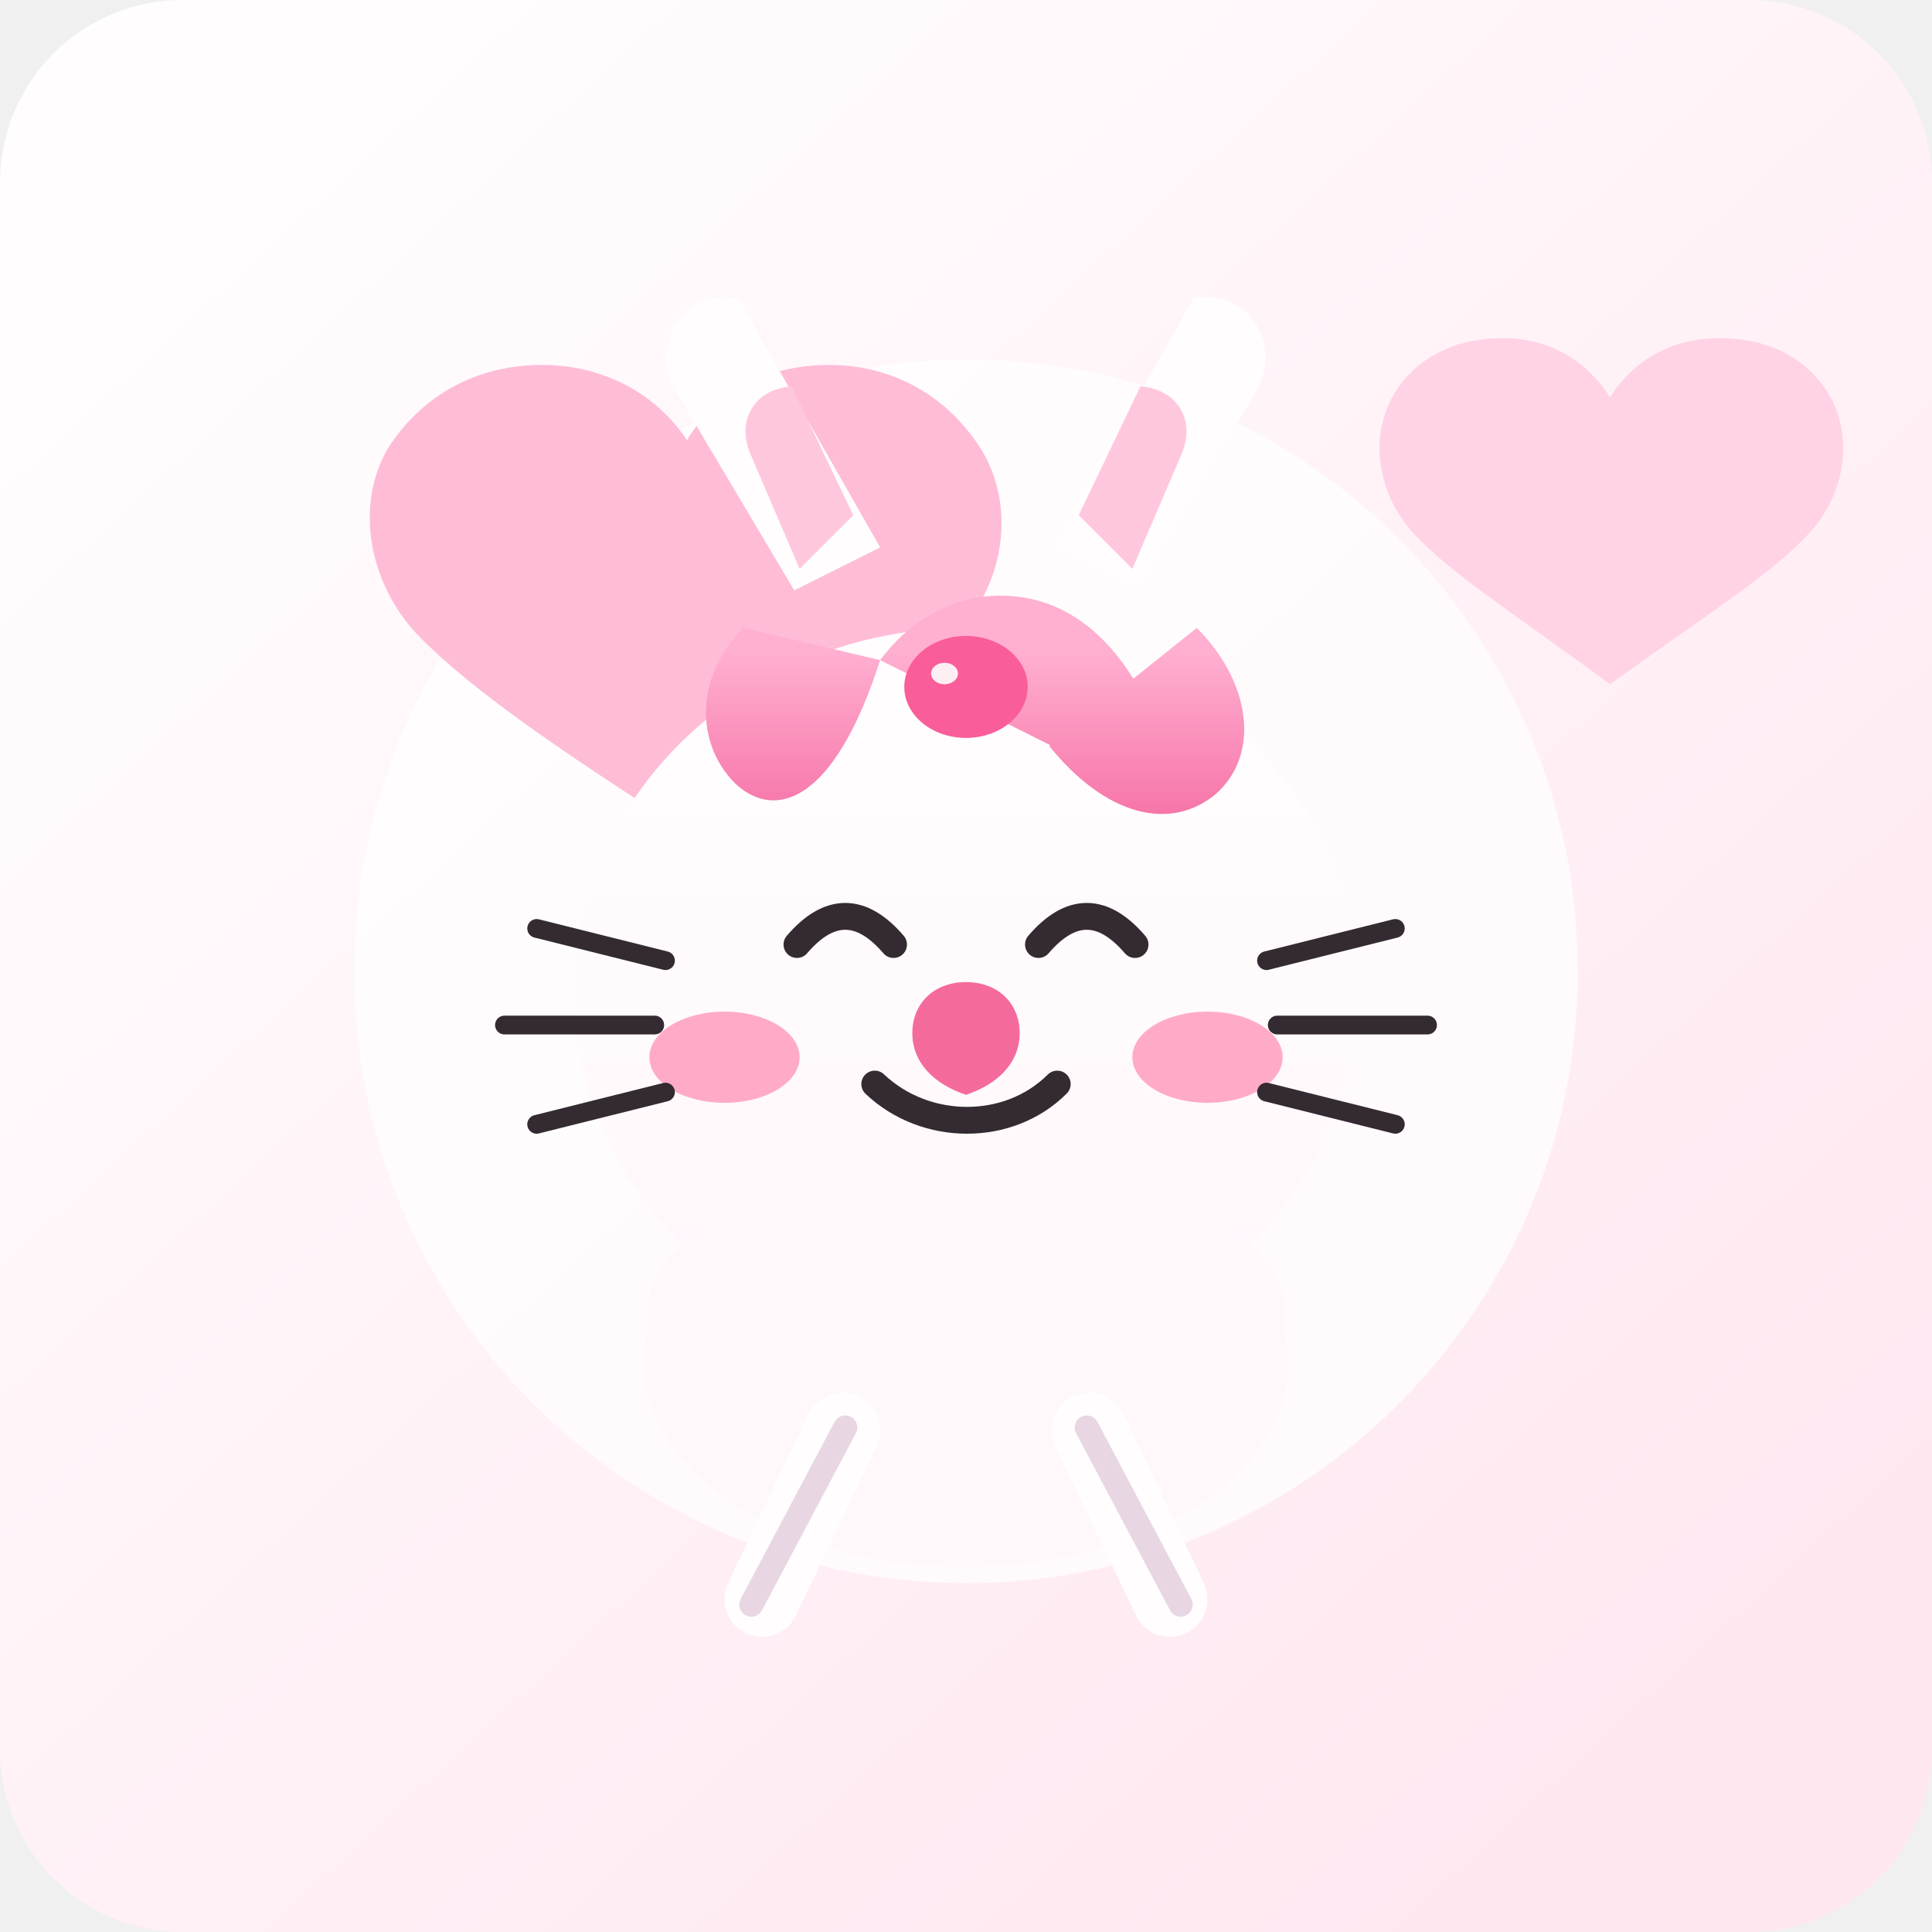
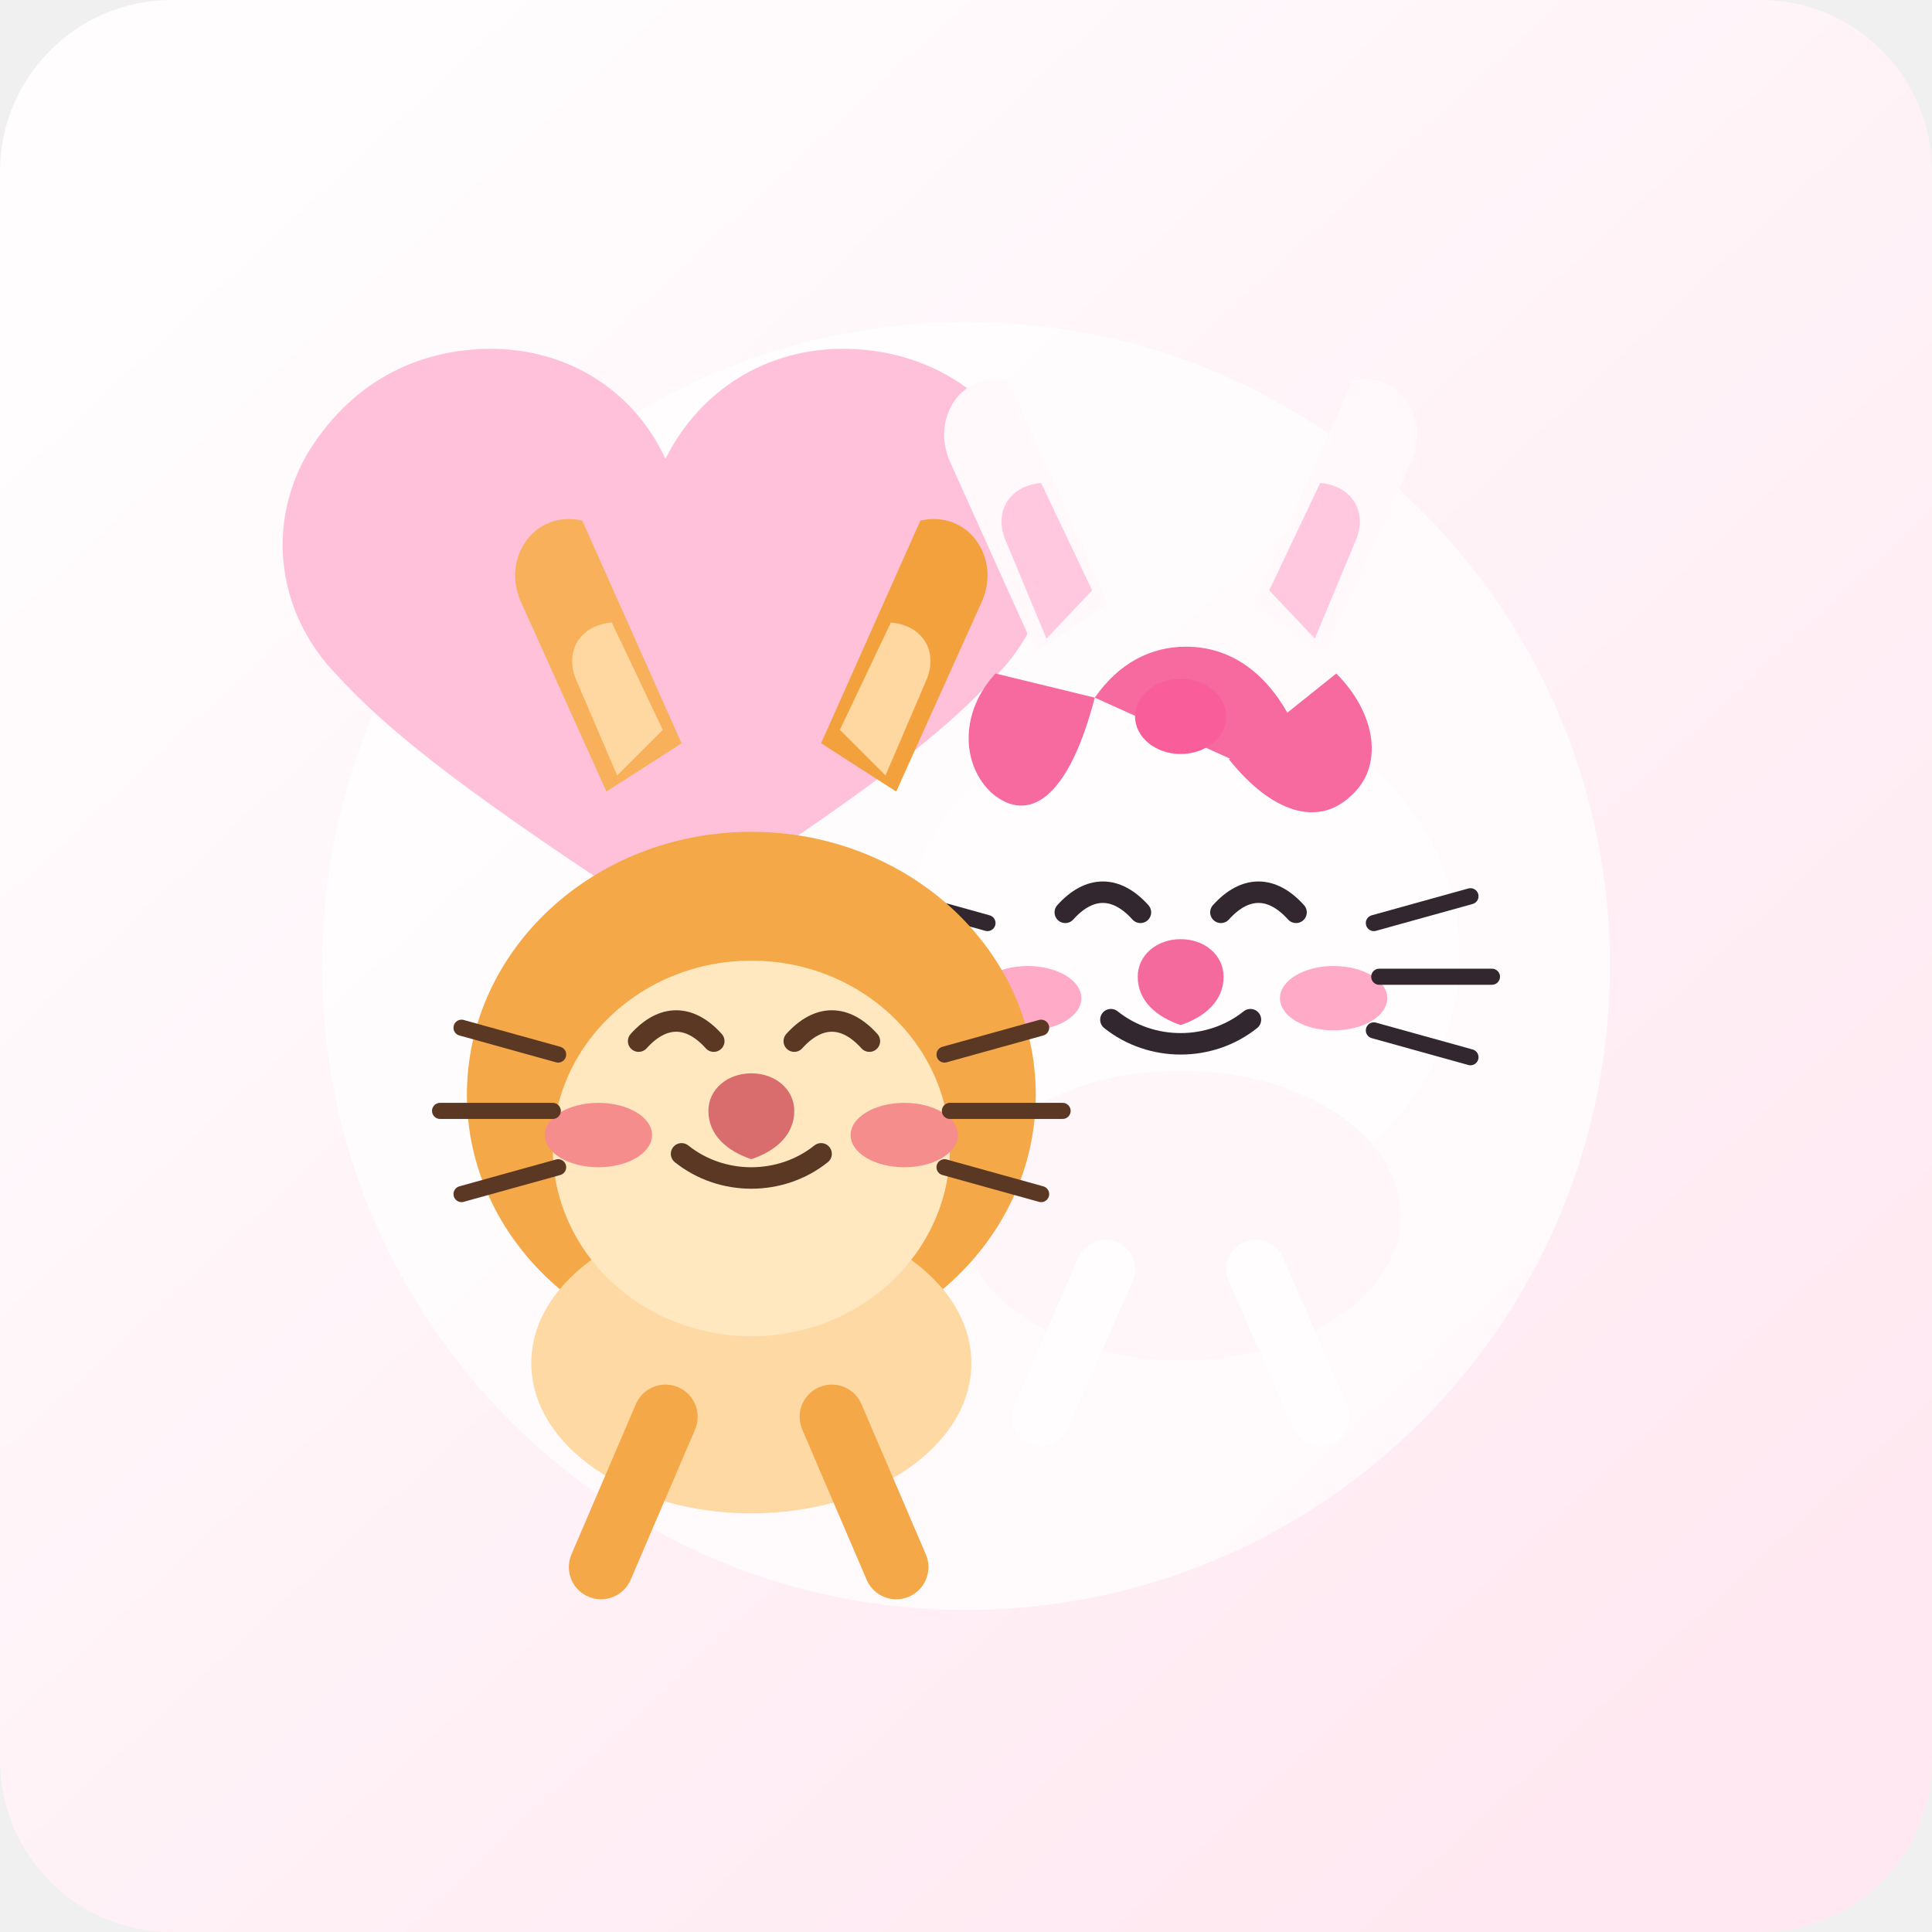
<svg xmlns="http://www.w3.org/2000/svg" width="720" height="720" viewBox="0 0 720 720" fill="none">
  <defs>
-     <linearGradient id="bg" x1="96" y1="72" x2="624" y2="648" gradientUnits="userSpaceOnUse">
+     <linearGradient id="bg" x1="92" y1="72" x2="628" y2="648" gradientUnits="userSpaceOnUse">
      <stop stop-color="#FFFDFE" />
-       <stop offset="1" stop-color="#FFE7F0" />
-     </linearGradient>
-     <linearGradient id="fur" x1="360" y1="180" x2="360" y2="550" gradientUnits="userSpaceOnUse">
-       <stop stop-color="#FFFDFE" />
-       <stop offset="1" stop-color="#FFF1F7" />
-     </linearGradient>
-     <linearGradient id="bow" x1="360" y1="135" x2="360" y2="215" gradientUnits="userSpaceOnUse">
-       <stop stop-color="#FFAFD0" />
-       <stop offset="1" stop-color="#F4639D" />
+       <stop offset="1" stop-color="#FFE8F1" />
    </linearGradient>
  </defs>
-   <rect width="720" height="720" rx="68" fill="url(#bg)" />
-   <circle cx="360" cy="362" r="228" fill="#FFFFFF" fill-opacity="0.72" />
-   <path d="M144 168C157 147 178 136 202 136C224 136 244 146 256 164C267 146 286 136 309 136C332 136 353 147 366 168C379 190 374 219 355 238C336 257 307 278 256 310C206 278 176 257 157 238C138 219 132 190 144 168Z" fill="#FFBCD7" />
-   <path d="M520 146C529 132 544 126 560 126C577 126 591 134 600 148C609 134 623 126 641 126C657 126 672 132 681 146C691 162 688 184 674 199C660 214 639 227 600 255C562 227 541 214 527 199C513 184 510 162 520 146Z" fill="#FFD3E5" />
-   <g transform="translate(132 108)">
-     <path d="M164 112L120 38C110 21 122 0 143 3L196 96L164 112Z" fill="url(#fur)" />
-     <path d="M292 112L336 38C346 21 334 0 313 3L260 96L292 112Z" fill="url(#fur)" />
-     <path d="M166 104L148 62C142 49 149 37 163 36L186 84L166 104Z" fill="#FFC7DE" />
-     <path d="M290 104L308 62C314 49 307 37 293 36L270 84L290 104Z" fill="#FFC7DE" />
-     <ellipse cx="228" cy="262" rx="146" ry="136" fill="url(#fur)" />
-     <ellipse cx="228" cy="400" rx="120" ry="76" fill="#FFF8FB" />
-     <ellipse cx="163" cy="381" rx="54" ry="38" fill="#FFF8FB" />
-     <ellipse cx="293" cy="381" rx="54" ry="38" fill="#FFF8FB" />
-     <path d="M196 138C208 122 224 114 241 114C262 114 279 126 291 146L260 170L196 138Z" fill="url(#bow)" />
-     <path d="M259 170L314 126C334 146 338 173 321 188C304 202 280 196 259 170Z" fill="url(#bow)" />
-     <path d="M196 138L145 126C127 144 127 169 142 184C157 198 179 191 196 138Z" fill="url(#bow)" />
-     <ellipse cx="228" cy="148" rx="23" ry="19" fill="#F95E9A" />
-     <ellipse cx="220" cy="143" rx="5" ry="4" fill="white" fill-opacity="0.9" />
-     <path d="M165 244C177 230 189 230 201 244" stroke="#342A31" stroke-width="10" stroke-linecap="round" />
-     <path d="M255 244C267 230 279 230 291 244" stroke="#342A31" stroke-width="10" stroke-linecap="round" />
-     <ellipse cx="138" cy="286" rx="28" ry="17" fill="#FFABC8" />
-     <ellipse cx="318" cy="286" rx="28" ry="17" fill="#FFABC8" />
-     <path d="M228 258C240 258 248 266 248 277C248 288 240 296 228 300C216 296 208 288 208 277C208 266 216 258 228 258Z" fill="#F56A9D" />
-     <path d="M194 296C213 314 244 314 262 296" stroke="#342A31" stroke-width="10" stroke-linecap="round" />
-     <path d="M116 250L68 238" stroke="#342A31" stroke-width="7" stroke-linecap="round" />
-     <path d="M112 274L56 274" stroke="#342A31" stroke-width="7" stroke-linecap="round" />
-     <path d="M116 299L68 311" stroke="#342A31" stroke-width="7" stroke-linecap="round" />
-     <path d="M340 250L388 238" stroke="#342A31" stroke-width="7" stroke-linecap="round" />
-     <path d="M344 274L400 274" stroke="#342A31" stroke-width="7" stroke-linecap="round" />
-     <path d="M340 299L388 311" stroke="#342A31" stroke-width="7" stroke-linecap="round" />
-     <path d="M182 425L152 488" stroke="#FFFDFE" stroke-width="28" stroke-linecap="round" />
-     <path d="M274 425L304 488" stroke="#FFFDFE" stroke-width="28" stroke-linecap="round" />
-     <path d="M183 424L148 490" stroke="#E8D7E2" stroke-width="9" stroke-linecap="round" />
-     <path d="M273 424L308 490" stroke="#E8D7E2" stroke-width="9" stroke-linecap="round" />
+   <rect width="720" height="720" rx="64" fill="url(#bg)" />
+   <circle cx="360" cy="360" r="240" fill="#FFFFFF" fill-opacity="0.7" />
+   <path d="M114 170C130 143 155 130 183 130C211 130 236 145 248 171C261 145 286 130 314 130C342 130 367 143 383 170C398 197 393 229 372 251C351 274 321 297 248 344C176 297 146 274 125 251C104 229 99 197 114 170Z" fill="#FFC1D9" />
+   <g transform="translate(102 122)">
+     <g transform="translate(210 22)">
+       <path d="M74 99L42 28C35 12 46 -6 64 -2L101 81L74 99Z" fill="#FFF9FC" />
+       <path d="M182 99L214 28C221 12 210 -6 192 -2L155 81L182 99Z" fill="#FFF9FC" />
+       <path d="M78 94L63 58C58 47 64 37 76 36L95 76L78 94Z" fill="#FFC8DE" />
+       <path d="M178 94L193 58C198 47 192 37 180 36L161 76L178 94Z" fill="#FFC8DE" />
+       <ellipse cx="128" cy="212" rx="104" ry="96" fill="#FFFDFE" />
+       <ellipse cx="128" cy="309" rx="82" ry="54" fill="#FFF6FA" />
+       <path d="M96 116C105 103 117 97 130 97C146 97 159 106 168 122L147 139L96 116Z" fill="#F66AA0" />
+       <path d="M146 139L186 107C201 122 204 142 191 153C179 164 162 159 146 139Z" fill="#F66AA0" />
+       <path d="M96 116L59 107C46 121 46 140 57 151C69 162 85 158 96 116Z" fill="#F66AA0" />
+       <ellipse cx="128" cy="123" rx="17" ry="14" fill="#F95E9A" />
+       <path d="M85 196C94 186 104 186 113 196" stroke="#32272E" stroke-width="8" stroke-linecap="round" />
+       <path d="M143 196C152 186 162 186 171 196" stroke="#32272E" stroke-width="8" stroke-linecap="round" />
+       <ellipse cx="71" cy="228" rx="20" ry="12" fill="#FFABC8" />
+       <ellipse cx="185" cy="228" rx="20" ry="12" fill="#FFABC8" />
+       <path d="M128 206C137 206 144 212 144 220C144 229 137 235 128 238C119 235 112 229 112 220C112 212 119 206 128 206Z" fill="#F56A9D" />
+       <path d="M102 236C117 248 139 248 154 236" stroke="#32272E" stroke-width="8" stroke-linecap="round" />
+       <path d="M56 200L20 190" stroke="#32272E" stroke-width="6" stroke-linecap="round" />
+       <path d="M54 220L12 220" stroke="#32272E" stroke-width="6" stroke-linecap="round" />
+       <path d="M56 240L20 250" stroke="#32272E" stroke-width="6" stroke-linecap="round" />
+       <path d="M200 200L236 190" stroke="#32272E" stroke-width="6" stroke-linecap="round" />
+       <path d="M202 220L244 220" stroke="#32272E" stroke-width="6" stroke-linecap="round" />
+       <path d="M200 240L236 250" stroke="#32272E" stroke-width="6" stroke-linecap="round" />
+       <path d="M100 329L76 384" stroke="#FFFDFE" stroke-width="22" stroke-linecap="round" />
+       <path d="M156 329L180 384" stroke="#FFFDFE" stroke-width="22" stroke-linecap="round" />
+     </g>
+     <g transform="translate(48 72)">
+       <path d="M76 101L44 30C37 14 49 -4 67 0L104 83L76 101Z" fill="#F8B15A" />
+       <path d="M184 101L216 30C223 14 211 -4 193 0L156 83L184 101Z" fill="#F3A13D" />
+       <path d="M80 95L65 60C60 49 66 39 78 38L97 78L80 95Z" fill="#FFD7A0" />
+       <path d="M180 95L195 60C200 49 194 39 182 38L163 78L180 95Z" fill="#FFD7A0" />
+       <ellipse cx="130" cy="214" rx="106" ry="98" fill="#F5A847" />
+       <ellipse cx="130" cy="314" rx="82" ry="56" fill="#FFD9A3" />
+       <ellipse cx="130" cy="234" rx="74" ry="70" fill="#FFE7BF" />
+       <path d="M88 194C97 184 107 184 116 194" stroke="#5B3823" stroke-width="8" stroke-linecap="round" />
+       <path d="M146 194C155 184 165 184 174 194" stroke="#5B3823" stroke-width="8" stroke-linecap="round" />
+       <ellipse cx="73" cy="229" rx="20" ry="12" fill="#F58D8D" />
+       <ellipse cx="187" cy="229" rx="20" ry="12" fill="#F58D8D" />
+       <path d="M130 206C139 206 146 212 146 220C146 229 139 235 130 238C121 235 114 229 114 220C114 212 121 206 130 206Z" fill="#D96C6C" />
+       <path d="M104 236C119 248 141 248 156 236" stroke="#5B3823" stroke-width="8" stroke-linecap="round" />
+       <path d="M58 199L22 189" stroke="#5B3823" stroke-width="6" stroke-linecap="round" />
+       <path d="M56 220L14 220" stroke="#5B3823" stroke-width="6" stroke-linecap="round" />
+       <path d="M58 241L22 251" stroke="#5B3823" stroke-width="6" stroke-linecap="round" />
+       <path d="M202 199L238 189" stroke="#5B3823" stroke-width="6" stroke-linecap="round" />
+       <path d="M204 220L246 220" stroke="#5B3823" stroke-width="6" stroke-linecap="round" />
+       <path d="M202 241L238 251" stroke="#5B3823" stroke-width="6" stroke-linecap="round" />
+       <path d="M98 334L74 390" stroke="#F5A847" stroke-width="24" stroke-linecap="round" />
+       <path d="M160 334L184 390" stroke="#F5A847" stroke-width="24" stroke-linecap="round" />
+     </g>
  </g>
</svg>
